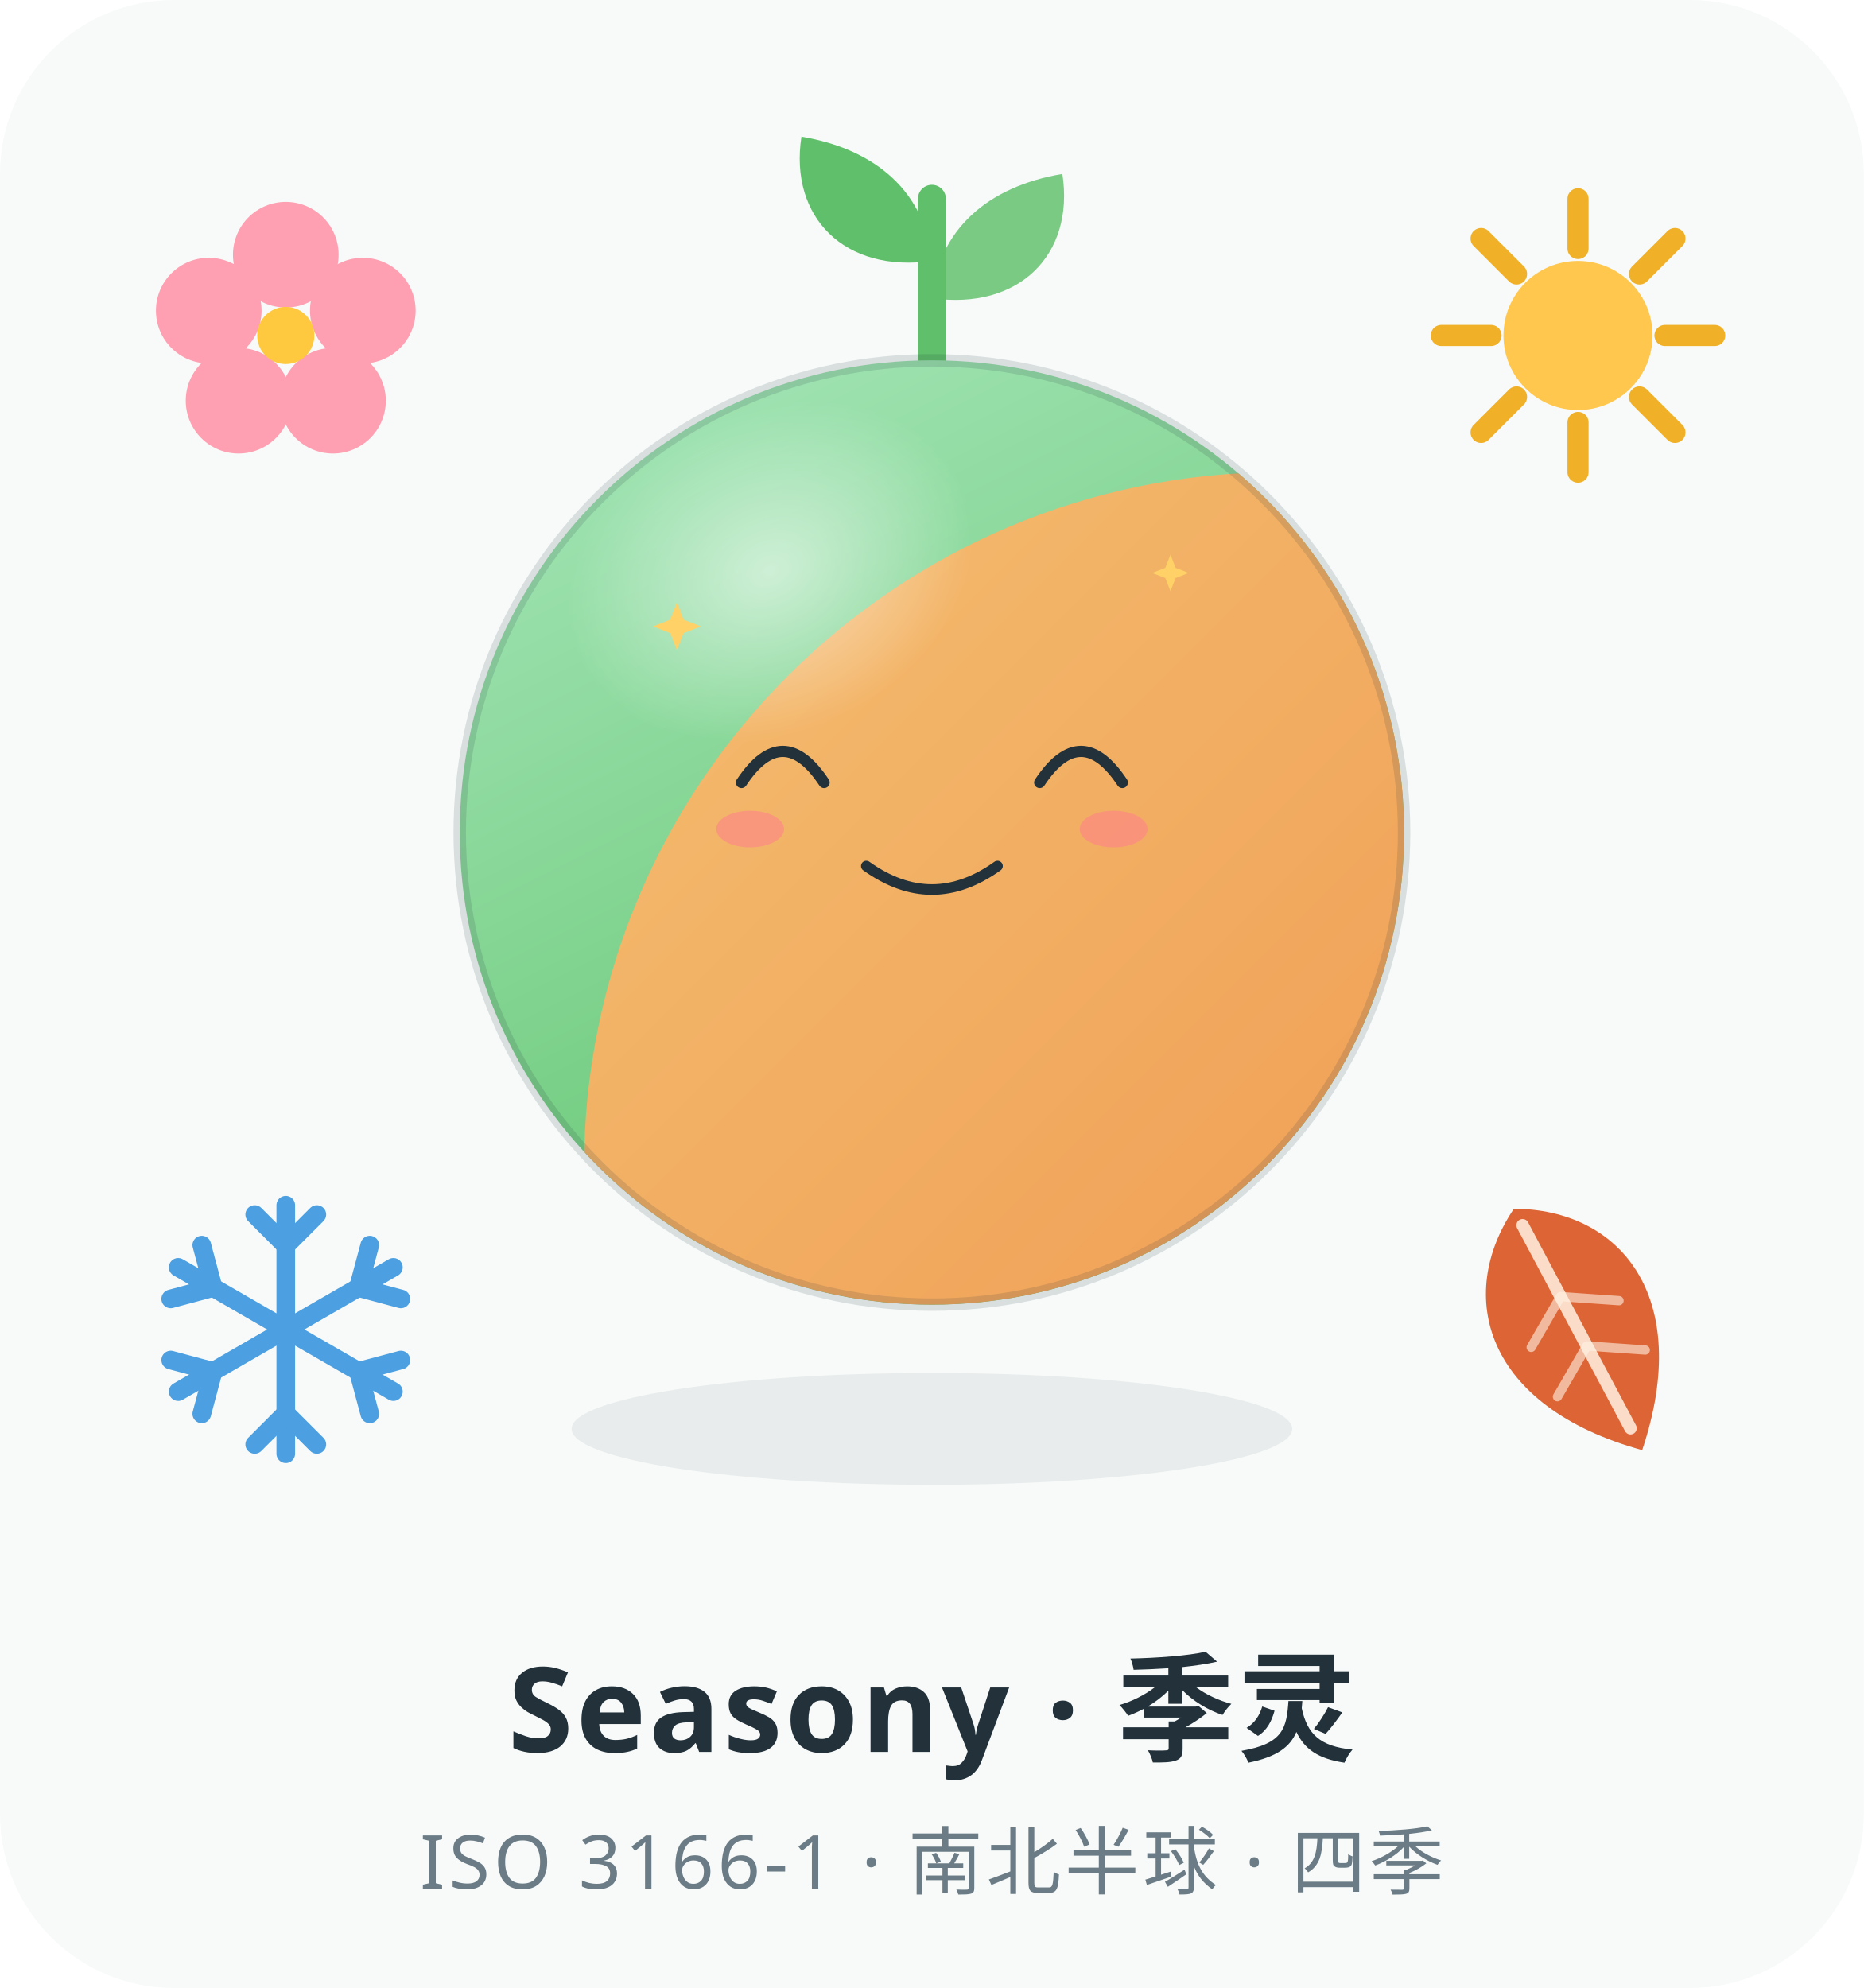
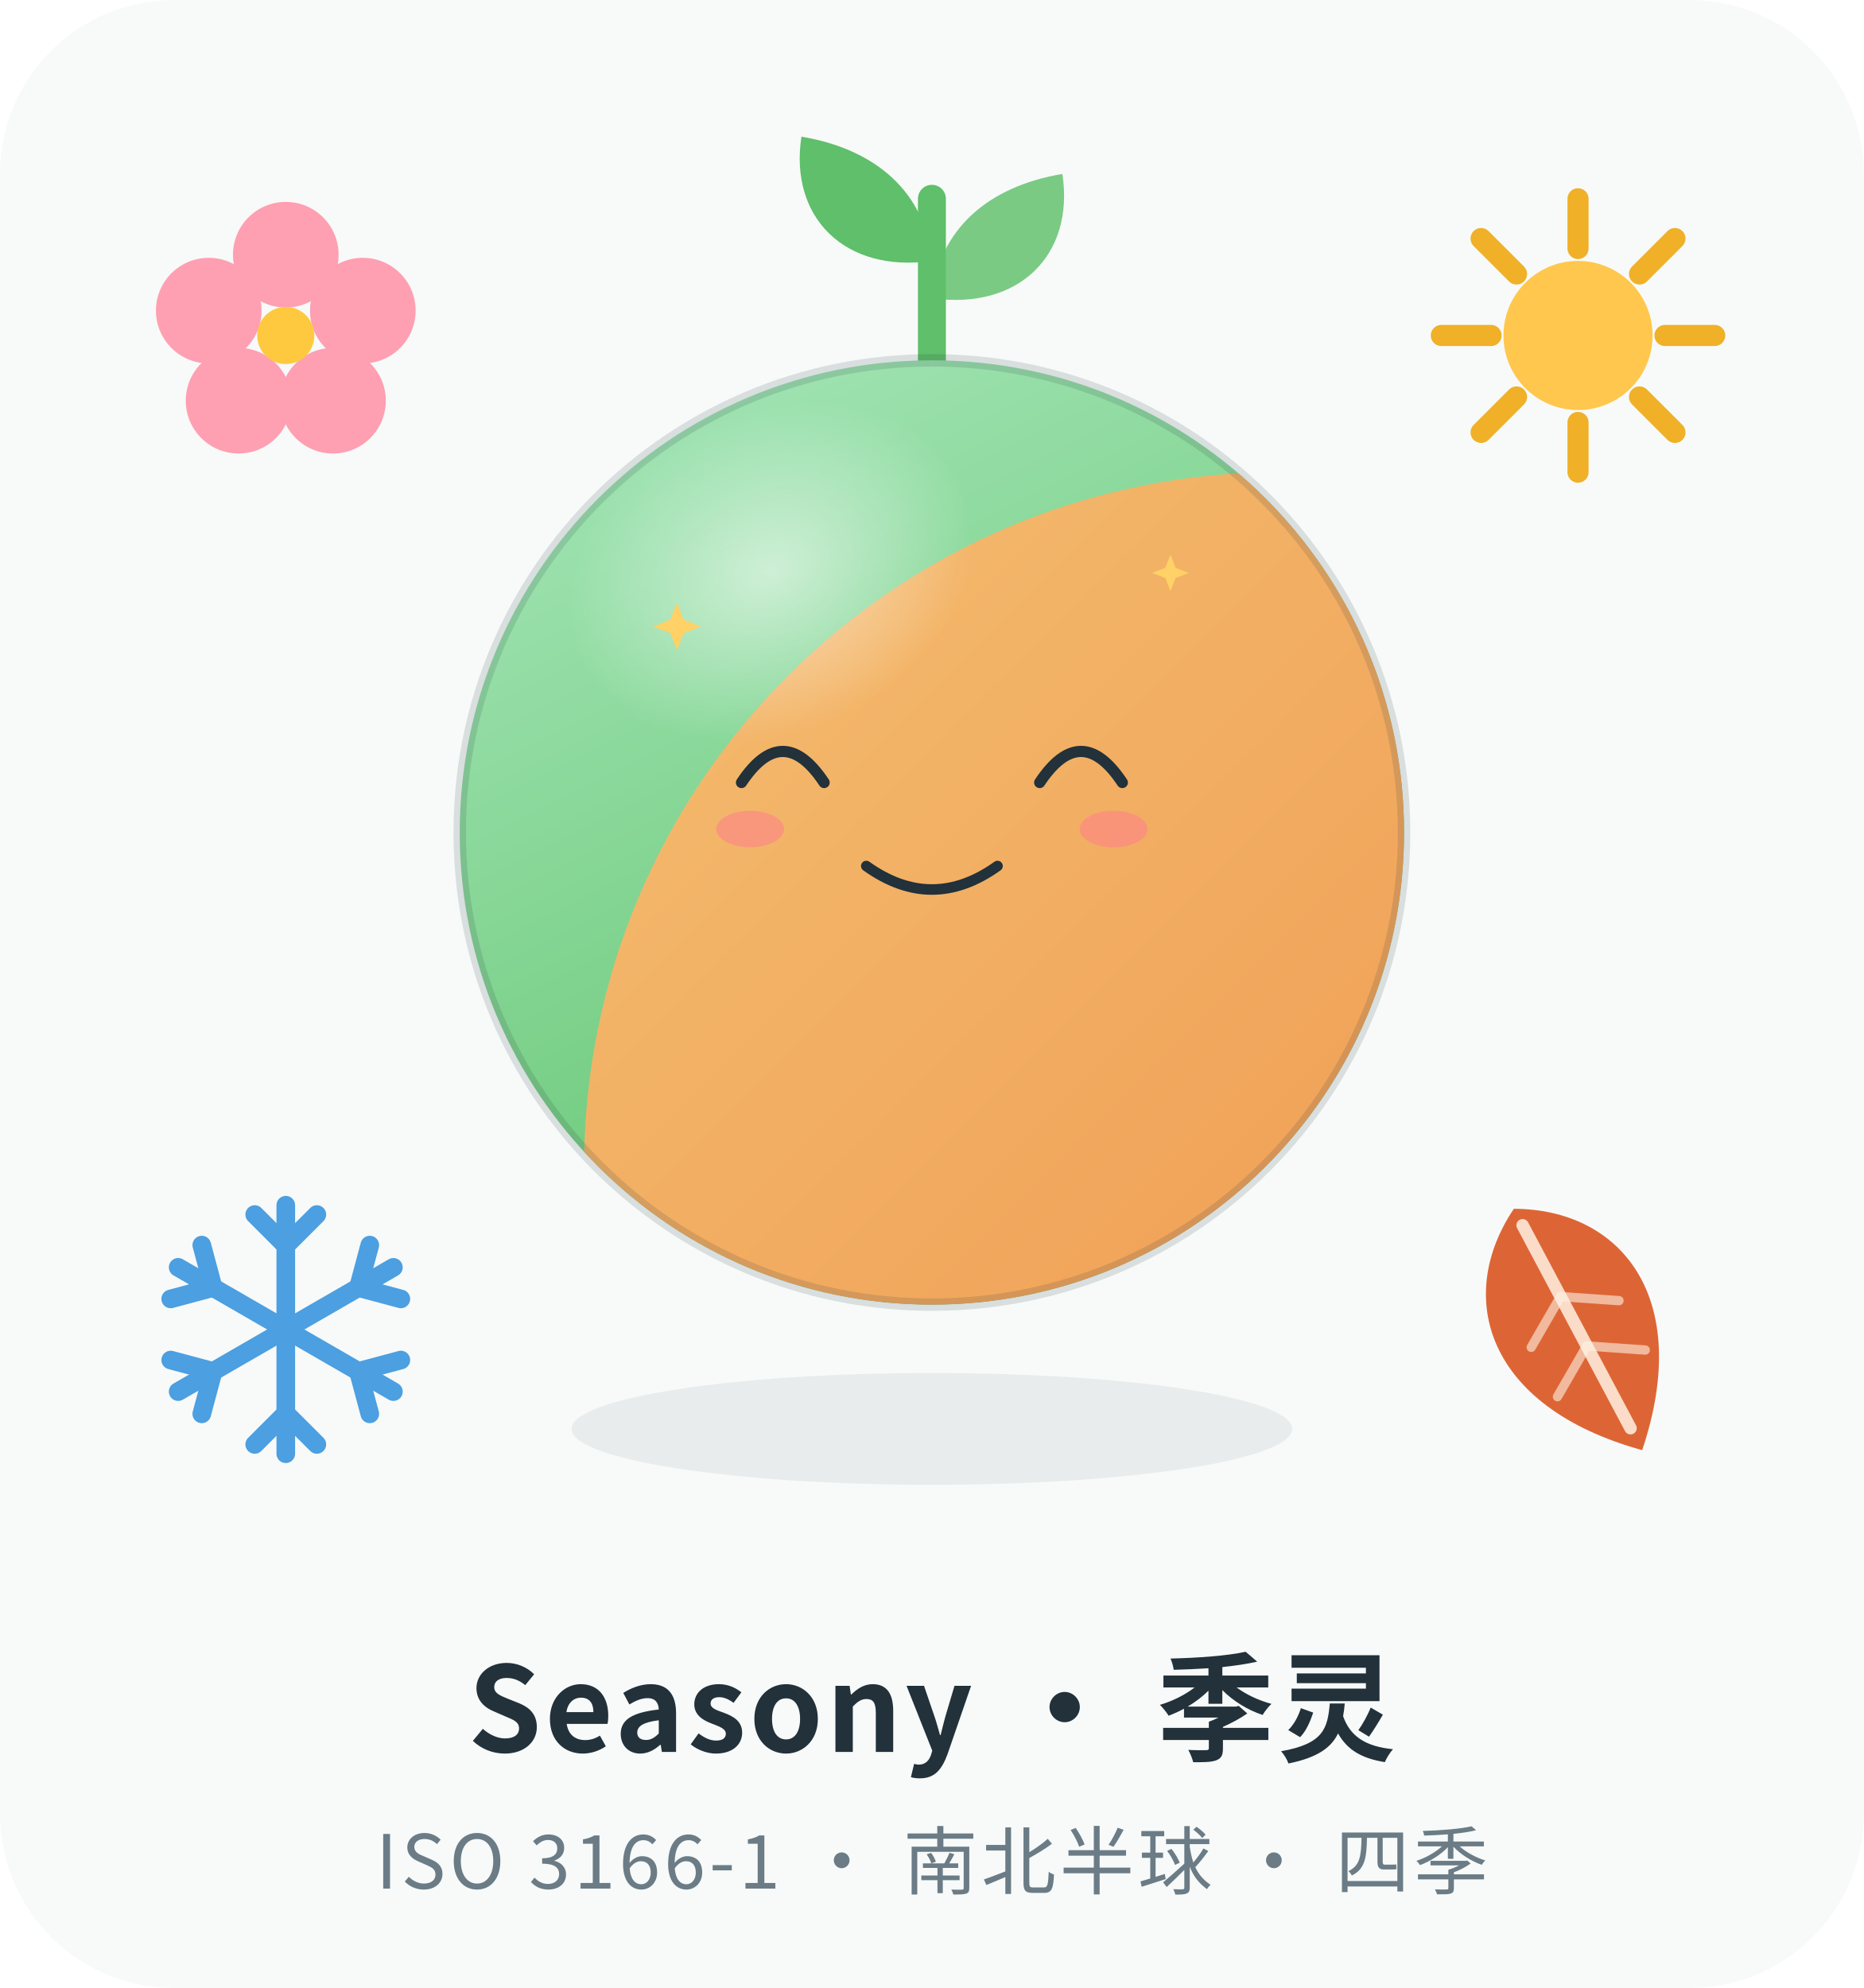
<svg xmlns="http://www.w3.org/2000/svg" viewBox="0 0 300 320" width="300" height="320" role="img" aria-label="Seasony 季灵 · 笑 Smile">
  <style>
.ex-motion { animation: ex-bob 3.2s ease-in-out infinite; transform-box: fill-box; transform-origin: 50% 50%; }
.ex-anim-tear { animation: ex-tear 1.8s ease-in infinite; transform-box: fill-box; transform-origin: center; }
.ex-anim-sweat { animation: ex-tear 1.5s ease-in infinite; transform-box: fill-box; transform-origin: center; }
.ex-anim-heart { animation: ex-heart 2.2s ease-out infinite; transform-box: fill-box; transform-origin: center; }
.ex-anim-spark { animation: ex-spark 1.9s ease-in-out infinite; transform-box: fill-box; transform-origin: center; }
.ex-anim-rain { animation: ex-rain 1.4s linear infinite; transform-box: fill-box; transform-origin: center; }
.ex-anim-confetti { animation: ex-confetti 2.4s linear infinite; transform-box: fill-box; transform-origin: center; }
.ex-anim-pulse { animation: ex-pulse 1.6s ease-in-out infinite; transform-box: fill-box; transform-origin: center; }
.ex-anim-knock { animation: ex-knock 0.55s ease-in-out infinite; transform-box: fill-box; transform-origin: center; }
.ex-anim-knockline { animation: ex-knockline 0.55s ease-out infinite; transform-box: fill-box; transform-origin: center; }
.ex-anim-palm { animation: ex-palm 0.9s ease-in-out infinite; transform-box: fill-box; transform-origin: center; }
.ex-anim-steam { animation: ex-steam 1.8s ease-out infinite; transform-box: fill-box; transform-origin: center; }
.ex-anim-shock { animation: ex-shock 0.5s ease-in-out infinite; transform-box: fill-box; transform-origin: center; }
.ex-anim-please { animation: ex-please 1.4s ease-in-out infinite; transform-box: fill-box; transform-origin: center; }
.ex-anim-drift { animation: ex-drift 4.5s ease-in-out infinite; transform-box: fill-box; transform-origin: center; }
@keyframes ex-bob { 0%,100% { transform: translateY(0); } 50% { transform: translateY(-2.24px); } }
@keyframes ex-tear { 0% { transform: translateY(0); opacity: 0; } 18% { opacity: 1; } 100% { transform: translateY(8px); opacity: 0; } }
@keyframes ex-heart { 0% { transform: translateY(0) scale(.65); opacity: 0; } 20% { opacity: 1; } 100% { transform: translateY(-12.6px) scale(1.15); opacity: 0; } }
@keyframes ex-spark { 0%,100% { transform: scale(.6) rotate(0deg); opacity: .3; } 50% { transform: scale(1.15) rotate(25deg); opacity: 1; } }
@keyframes ex-rain { 0% { transform: translateY(0); opacity: 0; } 20% { opacity: 1; } 100% { transform: translateY(8.4px); opacity: 0; } }
@keyframes ex-confetti { 0% { transform: translateY(-4px) rotate(0deg); opacity: 1; } 100% { transform: translateY(14px) rotate(200deg); opacity: 0; } }
@keyframes ex-pulse { 0%,100% { transform: scale(1); opacity: .35; } 50% { transform: scale(1.18); opacity: .7; } }
@keyframes ex-knock { 0%,100% { transform: translateX(3.15px); } 35% { transform: translateX(0); } }
@keyframes ex-knockline { 0%,100% { transform: scaleX(.6); opacity: .35; } 35% { transform: scaleX(1); opacity: 1; } }
@keyframes ex-palm { 0%,100% { transform: translateY(0) rotate(0deg); } 50% { transform: translateY(-1px) rotate(-4deg); } }
@keyframes ex-steam { 0% { transform: translateY(0); opacity: .7; } 100% { transform: translateY(-7px); opacity: 0; } }
@keyframes ex-shock { 0%,100% { transform: scaleX(.7); opacity: .4; } 50% { transform: scaleX(1.25); opacity: 1; } }
@keyframes ex-please { 0%,100% { transform: translateY(0); } 50% { transform: translateY(-1.5px); } }
@keyframes ex-drift { 0%,100% { transform: translateY(0); } 50% { transform: translateY(-1.5px); } }
@media (prefers-reduced-motion: reduce) {
  .ex-motion, [class*="ex-anim-"] { animation: none !important; }
}
</style>
  <g class="ex-motion ex-smile">
    <g class="ex-base">
      <defs>
        <linearGradient id="g-spring" x1="0" y1="0" x2="0.5" y2="1">
          <stop offset="0" stop-color="#A8E7BC" />
          <stop offset="1" stop-color="#62C46D" />
        </linearGradient>
        <linearGradient id="g-autumn" x1="1" y1="1" x2="0.1" y2="0.1">
          <stop offset="0" stop-color="#EE8A44" />
          <stop offset="1" stop-color="#F3B96C" />
        </linearGradient>
        <radialGradient id="g-gloss" cx="50%" cy="50%" r="50%">
          <stop offset="0" stop-color="#FFFFFF" stop-opacity=".55" />
          <stop offset="1" stop-color="#FFFFFF" stop-opacity="0" />
        </radialGradient>
        <clipPath id="clip-body">
          <circle cx="150" cy="134" r="76" />
        </clipPath>
        <g id="flake-arm" fill="none">
          <line x1="0" y1="0" x2="0" y2="-20" />
          <path d="M0 -13.5 L 5 -18.5 M 0 -13.5 L -5 -18.5" />
        </g>
      </defs>
      <rect x="0" y="0" width="300" height="320" rx="28" fill="#F7FAF9" />
      <g id="emblem-spring" transform="translate(46 54)">
        <g fill="#FF9FB2">
          <circle cx="0" cy="-13" r="8.5" />
          <circle cx="12.4" cy="-4" r="8.5" />
          <circle cx="7.6" cy="10.5" r="8.5" />
          <circle cx="-7.6" cy="10.5" r="8.5" />
          <circle cx="-12.4" cy="-4" r="8.5" />
        </g>
        <circle cx="0" cy="0" r="4.6" fill="#FFC93F" />
      </g>
      <g id="emblem-summer" transform="translate(254 54)">
        <g stroke="#F0B028" stroke-width="3.4" stroke-linecap="round">
          <line x1="0" y1="-22" x2="0" y2="-14" />
          <line x1="0" y1="14" x2="0" y2="22" />
          <line x1="-22" y1="0" x2="-14" y2="0" />
          <line x1="14" y1="0" x2="22" y2="0" />
          <line x1="-15.6" y1="-15.6" x2="-9.9" y2="-9.9" />
          <line x1="9.9" y1="9.9" x2="15.6" y2="15.6" />
          <line x1="15.6" y1="-15.6" x2="9.9" y2="-9.9" />
          <line x1="-9.9" y1="9.9" x2="-15.6" y2="15.6" />
        </g>
        <circle cx="0" cy="0" r="12" fill="#FFC74D" />
      </g>
      <g id="emblem-autumn" transform="translate(254 214) rotate(-28)">
        <path d="M0 -22 C 15 -14 19 4 0 22 C -19 4 -15 -14 0 -22 Z" fill="#DD6535" />
        <path d="M0 -19 L 0 18" stroke="#FFF1E3" stroke-width="2" stroke-linecap="round" opacity=".85" />
        <path d="M0 -6 L 8 -1 M 0 3 L 8 8 M 0 -6 L -8 -1 M 0 3 L -8 8" stroke="#FFF1E3" stroke-width="1.5" stroke-linecap="round" opacity=".6" />
      </g>
      <g id="emblem-winter" transform="translate(46 214)" stroke="#4C9FE0" stroke-width="3" stroke-linecap="round">
        <use href="#flake-arm" />
        <use href="#flake-arm" transform="rotate(60)" />
        <use href="#flake-arm" transform="rotate(120)" />
        <use href="#flake-arm" transform="rotate(180)" />
        <use href="#flake-arm" transform="rotate(240)" />
        <use href="#flake-arm" transform="rotate(300)" />
      </g>
      <path d="M150 60 C 150 46 150 40 150 32" fill="none" stroke="#5FBF6A" stroke-width="4.5" stroke-linecap="round" />
      <path d="M150 42 C 136 44 127 35 129 22 C 141 24 149 31 150 42 Z" fill="#5FBF6A" />
      <path d="M150 48 C 164 50 173 41 171 28 C 159 30 151 37 150 48 Z" fill="#5FBF6A" opacity=".82" />
      <ellipse cx="150" cy="230" rx="58" ry="9" fill="#22313A" opacity=".07" />
      <circle cx="150" cy="134" r="76" fill="url(#g-spring)" />
      <g clip-path="url(#clip-body)">
        <circle cx="206" cy="188" r="112" fill="url(#g-autumn)" />
      </g>
      <circle cx="150" cy="134" r="76" fill="none" stroke="#22313A" stroke-opacity=".14" stroke-width="2" />
      <ellipse cx="124" cy="92" rx="34" ry="26" fill="url(#g-gloss)" transform="rotate(-24 124 92)" />
-       <text x="150" y="282" text-anchor="middle" font-family="PingFang SC, Hiragino Sans GB, Microsoft YaHei, Source Han Sans SC, sans-serif" font-size="19" font-weight="600" fill="#22313A" letter-spacing="0.5">Seasony · 季灵</text>
-       <text x="150" y="304" text-anchor="middle" font-family="PingFang SC, Hiragino Sans GB, Microsoft YaHei, Source Han Sans SC, sans-serif" font-size="12" fill="#6B7C86" letter-spacing="0.6">ISO 3166-1 · 南北半球 · 四季</text>
+       <text x="150" y="282" text-anchor="middle" font-family="Noto Sans SC, Source Han Sans SC, Noto Sans CJK SC, sans-serif" font-size="19" font-weight="600" fill="#22313A" letter-spacing="0.5">Seasony · 季灵</text>
+       <text x="150" y="304" text-anchor="middle" font-family="Noto Sans SC, Source Han Sans SC, Noto Sans CJK SC, sans-serif" font-size="12" fill="#6B7C86" letter-spacing="0.6">ISO 3166-1 · 南北半球 · 四季</text>
    </g>
    <g class="ex-face">
      <path d="M 119.35,125.96 Q 126,115.95 132.65,125.96" fill="none" stroke="#22313A" stroke-width="1.8" stroke-linecap="round" />
      <path d="M 167.35,125.96 Q 174,115.95 180.65,125.96" fill="none" stroke="#22313A" stroke-width="1.8" stroke-linecap="round" />
      <path d="M 139.44,139.4 Q 150,146.96 160.56,139.4" fill="none" stroke="#22313A" stroke-width="1.7" stroke-linecap="round" />
      <ellipse cx="120.75" cy="133.45" rx="5.46" ry="2.94" fill="#FF7A90" opacity="0.5" />
      <ellipse cx="179.25" cy="133.45" rx="5.46" ry="2.94" fill="#FF7A90" opacity="0.5" />
      <path class="ex-anim-spark" style="animation-delay:0.0s" d="M 108.96,96.98 L 110.03,99.75 L 112.81,100.83 L 110.03,101.91 L 108.96,104.68 L 107.88,101.91 L 105.11,100.83 L 107.88,99.75 Z" fill="#FFD166" />
      <path class="ex-anim-spark" style="animation-delay:0.5s" d="M 188.4,89.28 L 189.22,91.4 L 191.34,92.22 L 189.22,93.05 L 188.4,95.16 L 187.57,93.05 L 185.46,92.22 L 187.57,91.4 Z" fill="#FFD166" />
    </g>
  </g>
</svg>
